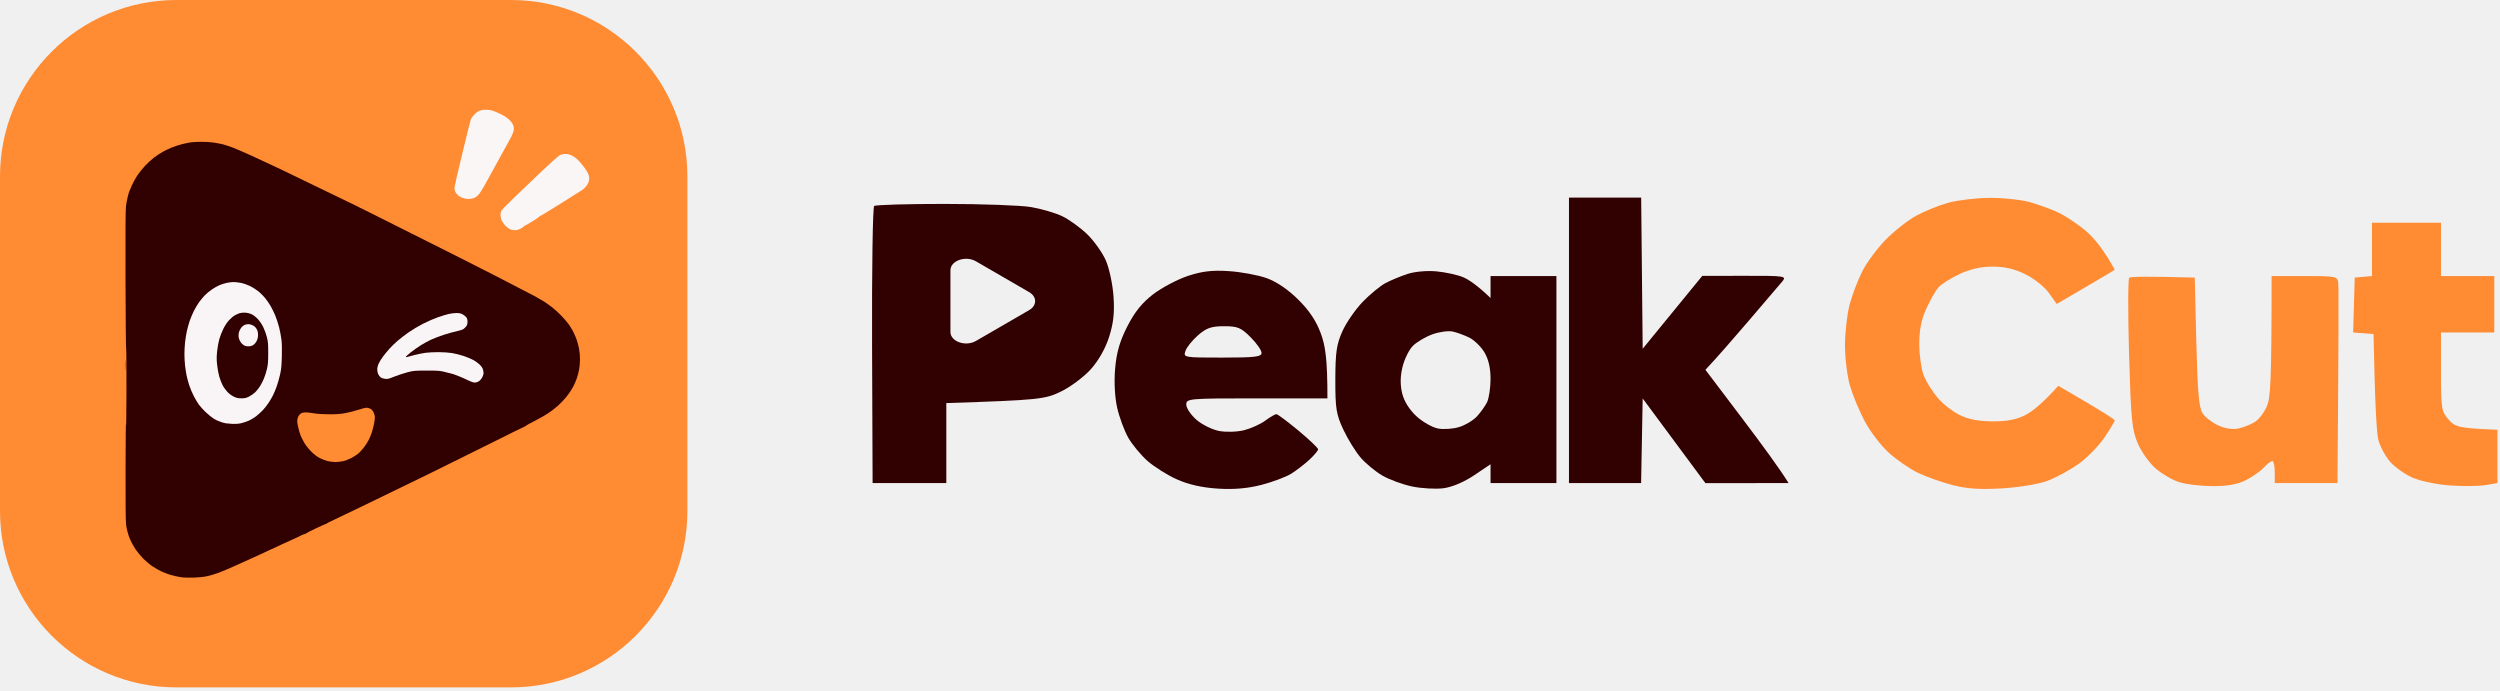
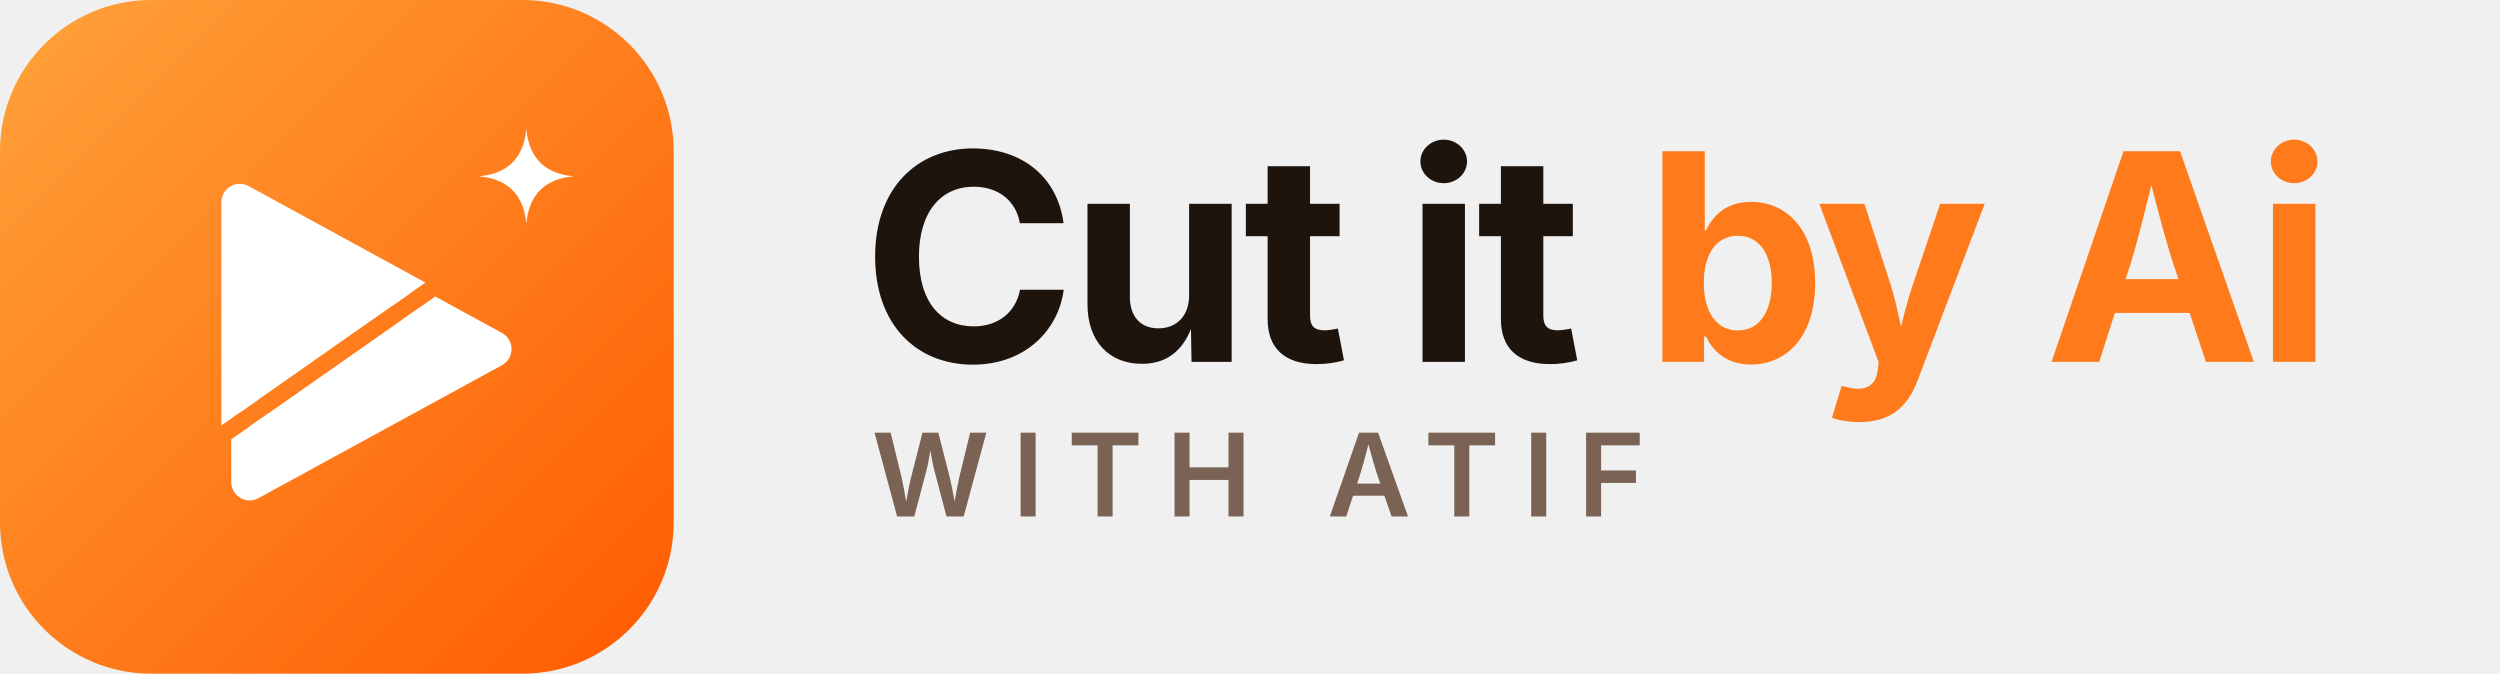
- <svg xmlns="http://www.w3.org/2000/svg" width="797" height="220" viewBox="0 0 797 220" fill="none">
-   <path d="M378.686 87.97C383.186 86.48 386.436 86.09 391.686 86.43C395.536 86.67 400.936 87.67 403.686 88.63C406.886 89.76 410.536 92.211 413.806 95.44C417.346 98.93 419.596 102.28 421.056 106.25C422.526 110.22 423.186 114.32 423.186 127H400.686C378.857 127 378.186 127.06 378.186 129C378.186 130.1 379.646 132.27 381.436 133.83C383.226 135.38 386.486 136.99 388.686 137.4C390.906 137.82 394.466 137.7 396.686 137.13C398.886 136.57 401.926 135.18 403.436 134.05C404.945 132.921 406.525 132.021 406.936 132.04C407.347 132.061 410.507 134.421 413.966 137.29C417.416 140.16 420.226 142.84 420.216 143.25C420.196 143.66 418.946 145.15 417.436 146.55C415.926 147.95 413.336 149.95 411.686 150.99C410.035 152.03 405.755 153.64 402.186 154.57C397.716 155.72 393.345 156.099 388.186 155.77C383.206 155.449 378.836 154.46 375.186 152.82C372.156 151.47 367.946 148.81 365.806 146.93C363.676 145.04 360.916 141.7 359.666 139.5C358.426 137.3 356.847 133.03 356.157 130C355.397 126.66 355.136 121.75 355.506 117.5C355.936 112.39 356.996 108.75 359.396 104.04C361.726 99.46 364.146 96.46 367.686 93.769C370.436 91.68 375.386 89.07 378.686 87.97ZM390.226 104C386.206 104 384.636 104.54 381.976 106.84C380.166 108.41 378.346 110.66 377.936 111.84C377.196 113.98 377.317 114 389.686 114C400.125 114 402.186 113.75 402.186 112.5C402.186 111.68 400.616 109.43 398.686 107.5C395.626 104.44 394.566 104 390.226 104Z" fill-rule="evenodd" clip-rule="evenodd" fill="#310001" />
-   <path d="M448.686 87.34C450.996 86.58 454.906 86.23 457.936 86.51C460.826 86.78 464.646 87.62 466.436 88.37C468.226 89.12 470.926 90.92 475.186 95V88H496.186V154H475.186V148L469.936 151.53C466.736 153.68 462.926 155.29 460.186 155.65C457.716 155.97 453.216 155.72 450.186 155.09C447.156 154.45 442.886 152.889 440.686 151.6C438.486 150.32 435.377 147.749 433.777 145.89C432.177 144.02 429.697 140.03 428.277 137C425.997 132.16 425.686 130.24 425.706 121C425.726 112.24 426.106 109.67 428.006 105.5C429.256 102.75 432.177 98.55 434.487 96.17C436.796 93.79 440.036 91.13 441.686 90.25C443.336 89.38 446.486 88.07 448.686 87.34ZM463.186 105.71C461.816 105.39 458.885 105.78 456.686 106.57C454.486 107.36 451.676 109.02 450.436 110.25C449.196 111.49 447.706 114.53 447.117 117C446.377 120.07 446.356 122.77 447.036 125.5C447.656 127.98 449.397 130.74 451.617 132.75C453.576 134.54 456.646 136.27 458.436 136.61C460.226 136.95 463.266 136.739 465.186 136.14C467.116 135.55 469.646 134.04 470.816 132.78C471.976 131.53 473.446 129.49 474.066 128.25C474.676 127.01 475.186 123.64 475.186 120.75C475.179 117.25 474.512 114.417 473.186 112.25C472.086 110.46 469.946 108.39 468.436 107.64C466.926 106.89 464.566 106.02 463.186 105.71Z" fill-rule="evenodd" clip-rule="evenodd" fill="#310001" />
-   <path d="M523.686 111.18L542.686 87.95L556.186 87.93C569.055 87.91 569.616 87.99 568.206 89.71C567.386 90.69 562.476 96.45 557.286 102.5C552.107 108.55 546.916 114.49 543.686 117.89L555.266 133.2C561.636 141.61 567.596 149.74 570.186 154L543.686 154.03L523.686 127.03L523.186 154H500.186V63H523.206L523.686 111.18Z" fill="#310001" />
-   <path d="M301.106 65.01C312.975 65.01 325.385 65.46 328.686 66.01C331.986 66.57 336.486 67.89 338.686 68.95C340.886 70.02 344.457 72.6 346.617 74.69C348.776 76.79 351.437 80.53 352.527 83C353.617 85.47 354.727 90.65 354.987 94.5C355.347 99.67 354.976 103.05 353.576 107.43C352.386 111.16 350.196 115 347.686 117.78C345.486 120.21 341.216 123.39 338.186 124.85C333.166 127.269 331.345 127.54 301.686 128.5V154H278.186L278.016 110.17C277.926 86.067 278.226 66.041 278.686 65.67C279.148 65.3 289.238 65 301.106 65.01ZM311.121 83.299C307.84 81.398 303 83.103 303 86.161V105.839C303 108.896 307.84 110.602 311.121 108.701L328.106 98.862C330.631 97.399 330.631 94.601 328.106 93.138L311.121 83.299Z" fill-rule="evenodd" clip-rule="evenodd" fill="#310001" />
-   <path d="M634.186 63.08C638.306 63.05 643.936 63.61 646.686 64.33C649.436 65.05 653.706 66.59 656.186 67.76C658.666 68.93 662.706 71.65 665.186 73.81C667.666 75.97 670.696 79.6 674.186 86L671.936 87.37C670.695 88.131 666.534 90.581 655.686 96.91L653.186 93.39C651.806 91.46 648.436 88.77 645.686 87.43C642.196 85.71 639.026 84.98 635.186 85C631.536 85.01 628.006 85.811 624.686 87.37C621.936 88.66 618.927 90.571 617.996 91.611C617.066 92.651 615.296 95.75 614.066 98.5C612.446 102.09 611.837 105.33 611.867 110C611.897 113.57 612.587 118.07 613.407 120C614.217 121.93 616.187 125.02 617.786 126.89C619.376 128.75 622.486 131.18 624.686 132.28C627.436 133.66 630.716 134.3 635.186 134.33C639.826 134.35 642.826 133.77 645.686 132.31C647.886 131.18 651.146 128.62 656.186 123L665.157 128.25C670.086 131.14 674.146 133.72 674.176 134C674.206 134.28 672.756 136.7 670.956 139.39C669.156 142.08 665.436 145.9 662.686 147.87C659.936 149.84 655.436 152.28 652.686 153.3C649.836 154.35 643.605 155.38 638.186 155.7C631.146 156.11 627.066 155.84 622.436 154.63C618.996 153.73 614.066 151.99 611.476 150.75C608.886 149.51 604.726 146.66 602.226 144.401C599.726 142.151 596.267 137.65 594.536 134.401C592.797 131.161 590.657 126.03 589.777 123C588.887 119.97 588.176 114.13 588.186 110C588.196 105.88 588.876 100.03 589.686 97C590.496 93.97 592.307 89.25 593.697 86.5C595.077 83.75 598.406 79.25 601.086 76.5C603.756 73.75 608.136 70.29 610.816 68.81C613.496 67.33 618.166 65.44 621.186 64.62C624.206 63.8 630.056 63.11 634.186 63.08Z" fill="#FF8B33" />
-   <path d="M734.686 88C744.835 88 745.196 88.08 745.436 90.25C745.576 91.49 745.576 106.341 745.186 154H725.186V150.5C725.186 148.571 724.846 146.991 724.436 146.97C724.025 146.951 722.785 147.901 721.686 149.07C720.586 150.25 717.996 152.061 715.936 153.111C713.346 154.41 710.095 154.991 705.436 154.981C701.726 154.971 696.936 154.411 694.796 153.731C692.646 153.061 689.276 151.11 687.296 149.42C685.306 147.73 682.726 144.13 681.556 141.42C679.666 137.05 679.347 133.86 678.737 112.8C678.367 99.773 678.396 88.844 678.816 88.52C679.237 88.2 684.109 88.06 699.686 88.5L700.186 109C700.576 124.909 701.026 130.009 702.186 131.76C703.006 133 705.256 134.74 707.186 135.62C709.406 136.64 711.786 136.99 713.686 136.58C715.336 136.22 717.696 135.27 718.936 134.46C720.176 133.66 721.866 131.43 722.686 129.5C723.846 126.8 724.186 121.67 724.186 88H734.686Z" fill="#FF8B33" />
-   <path d="M778.186 88H795.186V106H778.186V118.5C778.186 130.3 778.326 131.15 780.606 133.75C782.726 136.16 783.837 136.53 796.186 137V154L792.436 154.64C790.376 154.99 785.305 155.05 781.186 154.77C777.026 154.49 771.686 153.39 769.186 152.31C766.706 151.23 763.446 148.92 761.936 147.17C760.426 145.43 758.756 142.31 758.226 140.25C757.696 138.19 757.136 129.75 756.686 106.5L750.186 106L750.686 88.5L756.186 88V71H778.186V88Z" fill="#FF8B33" />
-   <path d="M162.894 0H56.248C25.183 0 0 25.183 0 56.248V162.894C0 193.959 25.183 219.142 56.248 219.142H162.894C193.959 219.142 219.142 193.959 219.142 162.894V56.248C219.142 25.183 193.959 0 162.894 0Z" fill="#FF8B33" />
-   <path d="M57.863 46.005C58.838 45.756 60.136 45.478 60.751 45.391C61.365 45.301 62.917 45.219 64.197 45.208C65.514 45.195 67.294 45.31 68.295 45.473C69.269 45.629 70.567 45.888 71.182 46.047C71.797 46.205 73.095 46.632 74.069 46.995C75.043 47.356 77.726 48.514 80.03 49.565C82.336 50.614 86.568 52.585 89.437 53.943C92.305 55.302 99.011 58.546 104.339 61.153C109.666 63.759 114.109 65.906 114.211 65.924C114.313 65.945 114.44 66.016 114.49 66.083C114.541 66.152 114.707 66.236 114.856 66.269C115.005 66.305 115.215 66.4 115.321 66.481C115.427 66.562 122.556 70.135 131.162 74.419C139.768 78.705 151.713 84.725 157.706 87.802C163.698 90.876 169.484 93.876 170.559 94.465C171.633 95.055 172.977 95.832 173.539 96.192C174.102 96.552 175.234 97.37 176.054 98.009C176.873 98.648 178.175 99.831 178.947 100.64C179.716 101.447 180.694 102.57 181.117 103.133C181.539 103.696 182.184 104.702 182.549 105.369C182.914 106.036 183.467 107.271 183.778 108.117C184.09 108.963 184.47 110.389 184.624 111.285C184.779 112.181 184.905 113.67 184.905 114.592C184.905 115.515 184.781 116.94 184.628 117.76C184.475 118.58 184.134 119.879 183.872 120.648C183.611 121.416 183.043 122.703 182.612 123.508C182.18 124.313 181.241 125.694 180.524 126.574C179.807 127.455 178.55 128.759 177.73 129.473C176.911 130.187 175.486 131.264 174.564 131.865C173.641 132.467 171.714 133.557 170.279 134.284C168.845 135.013 167.629 135.687 167.578 135.784C167.528 135.881 167.422 135.952 167.345 135.944C167.269 135.935 162.448 138.309 156.635 141.219C150.821 144.13 141.915 148.542 136.843 151.024C131.771 153.506 122.802 157.862 116.912 160.706C111.02 163.551 105.758 166.078 105.216 166.322C104.674 166.566 104.234 166.808 104.238 166.858C104.242 166.909 104.141 166.961 104.013 166.972C103.884 166.983 102.398 167.647 100.706 168.444C99.015 169.242 97.59 169.974 97.54 170.069C97.489 170.166 97.363 170.233 97.26 170.218C97.158 170.203 96.655 170.384 96.142 170.621C95.63 170.855 95.168 171.09 95.118 171.142C95.068 171.194 94.941 171.25 94.839 171.267C94.736 171.284 92.557 172.279 89.996 173.479C87.434 174.677 83.871 176.33 82.079 177.15C80.285 177.968 77.143 179.395 75.094 180.319C73.045 181.243 70.573 182.287 69.599 182.639C68.624 182.991 67.075 183.453 66.153 183.664C65.089 183.908 63.522 184.083 61.868 184.143C60.264 184.202 58.651 184.15 57.677 184.008C56.805 183.882 55.382 183.571 54.511 183.317C53.639 183.062 52.298 182.563 51.53 182.205C50.761 181.849 49.462 181.111 48.643 180.567C47.823 180.023 46.493 178.916 45.689 178.109C44.884 177.302 43.749 175.927 43.166 175.057C42.583 174.187 41.827 172.802 41.488 171.983C41.149 171.163 40.849 170.324 40.823 170.119C40.797 169.914 40.691 169.536 40.588 169.281C40.484 169.024 40.307 168.101 40.195 167.231C40.058 166.162 40.004 160.206 40.033 148.877C40.056 139.654 40.119 133.574 40.175 135.368C40.229 137.161 40.292 132.445 40.315 124.887C40.335 117.33 40.29 111.145 40.214 111.145C40.138 111.145 40.048 101.272 40.015 89.205C39.974 73.655 40.017 66.802 40.166 65.68C40.281 64.808 40.507 63.593 40.665 62.978C40.823 62.364 40.974 61.777 40.998 61.674C41.023 61.572 41.108 61.32 41.186 61.115C41.267 60.91 41.637 60.029 42.012 59.159C42.384 58.287 43.163 56.861 43.74 55.991C44.318 55.119 45.448 53.703 46.251 52.844C47.054 51.985 48.339 50.807 49.109 50.228C49.876 49.648 51.092 48.847 51.809 48.445C52.527 48.042 53.784 47.431 54.604 47.088C55.423 46.743 56.889 46.257 57.863 46.005ZM40.119 117.76C40.084 118.477 40.056 117.85 40.056 116.363C40.056 114.876 40.084 114.291 40.119 115.058C40.154 115.828 40.154 117.043 40.119 117.76Z" fill-rule="evenodd" clip-rule="evenodd" fill="#310001" />
-   <path d="M152.397 35.536C152.704 35.376 153.207 35.18 153.515 35.098C153.822 35.016 154.66 34.979 155.377 35.012C156.372 35.059 157.058 35.234 158.265 35.752C159.134 36.125 160.297 36.702 160.846 37.034C161.396 37.366 162.174 37.973 162.579 38.383C162.985 38.793 163.445 39.464 163.603 39.874C163.793 40.364 163.855 40.906 163.784 41.458C163.722 41.918 163.367 42.883 162.99 43.6C162.614 44.318 160.867 47.504 159.108 50.681C157.348 53.858 155.292 57.588 154.539 58.973C153.76 60.402 152.842 61.812 152.41 62.241C151.898 62.752 151.365 63.066 150.767 63.219C150.281 63.344 149.61 63.445 149.277 63.447C148.943 63.448 148.232 63.322 147.694 63.167C147.155 63.012 146.408 62.614 146.034 62.28C145.659 61.947 145.24 61.403 145.103 61.069C144.965 60.735 144.853 60.232 144.855 59.951C144.855 59.67 145.989 54.743 147.373 49.004C148.757 43.265 149.99 38.318 150.113 38.01C150.236 37.703 150.674 37.086 151.087 36.639C151.501 36.192 152.09 35.694 152.397 35.536Z" fill="#FBF7F8" fill-opacity="0.99" />
-   <path d="M172.887 54.428C175.551 51.898 178.065 49.662 178.475 49.462C178.935 49.237 179.613 49.095 180.245 49.093C181.005 49.092 181.558 49.231 182.387 49.636C183.138 50.001 183.896 50.599 184.697 51.456C185.351 52.157 186.295 53.358 186.794 54.128C187.399 55.06 187.739 55.805 187.815 56.364C187.876 56.826 187.835 57.495 187.724 57.855C187.614 58.214 187.278 58.842 186.98 59.252C186.681 59.662 186.112 60.221 185.716 60.493C185.319 60.765 182.165 62.755 178.708 64.918C175.251 67.08 172.337 68.848 172.235 68.848C172.133 68.848 172.028 68.921 172.002 69.01C171.976 69.1 170.929 69.812 169.674 70.594C168.418 71.377 167.308 72.016 167.206 72.016C167.103 72.016 167.021 72.079 167.025 72.156C167.029 72.232 166.589 72.54 166.047 72.84C165.334 73.233 164.808 73.384 164.132 73.385C163.551 73.387 162.921 73.246 162.456 73.005C162.046 72.793 161.381 72.254 160.977 71.805C160.574 71.358 160.094 70.656 159.911 70.246C159.727 69.836 159.576 69.081 159.574 68.569C159.57 67.989 159.699 67.427 159.911 67.078C160.097 66.771 162.005 64.835 164.147 62.774C166.291 60.715 170.223 56.958 172.887 54.428Z" fill="#FBF7F8" fill-opacity="0.99" />
-   <path d="M110.206 131.678C111.385 131.454 113.229 130.981 114.304 130.625C115.379 130.269 116.512 129.974 116.819 129.971C117.126 129.969 117.67 130.112 118.03 130.291C118.458 130.505 118.825 130.904 119.099 131.456C119.328 131.918 119.518 132.589 119.52 132.946C119.524 133.304 119.399 134.269 119.246 135.089C119.093 135.909 118.769 137.167 118.525 137.884C118.283 138.602 117.853 139.651 117.57 140.213C117.288 140.778 116.607 141.846 116.053 142.589C115.502 143.333 114.61 144.285 114.071 144.708C113.533 145.129 112.527 145.759 111.836 146.105C111.145 146.452 110.055 146.86 109.415 147.013C108.774 147.164 107.664 147.288 106.946 147.29C106.229 147.29 105.099 147.156 104.432 146.992C103.765 146.826 102.634 146.388 101.917 146.019C101.055 145.572 100.14 144.872 99.212 143.944C98.443 143.172 97.473 141.956 97.055 141.238C96.64 140.521 96.124 139.515 95.908 139.002C95.694 138.49 95.472 137.862 95.414 137.605C95.358 137.349 95.185 136.636 95.032 136.021C94.878 135.406 94.749 134.588 94.749 134.204C94.747 133.82 94.893 133.196 95.072 132.818C95.25 132.44 95.649 131.979 95.956 131.793C96.286 131.596 96.878 131.458 97.4 131.456C97.886 131.456 99.103 131.596 100.101 131.765C101.284 131.968 102.988 132.076 104.991 132.078C107.371 132.08 108.548 131.989 110.206 131.678Z" fill="#FF8B33" />
-   <path d="M70.064 90.871C70.679 90.623 71.685 90.311 72.3 90.177C72.914 90.043 73.857 89.926 74.395 89.918C74.933 89.911 76.023 90.032 76.817 90.189C77.621 90.349 78.92 90.8 79.751 91.208C80.57 91.612 81.787 92.389 82.451 92.937C83.117 93.483 84.089 94.47 84.61 95.132C85.134 95.791 85.899 96.919 86.315 97.636C86.73 98.353 87.384 99.695 87.766 100.617C88.148 101.54 88.694 103.217 88.977 104.344C89.262 105.471 89.597 107.232 89.724 108.257C89.874 109.481 89.917 111.365 89.848 113.754C89.765 116.674 89.653 117.79 89.28 119.437C89.027 120.564 88.55 122.241 88.222 123.164C87.892 124.086 87.373 125.344 87.064 125.959C86.754 126.573 86.123 127.664 85.659 128.381C85.195 129.098 84.348 130.177 83.774 130.779C83.2 131.381 82.228 132.258 81.613 132.728C80.999 133.198 79.972 133.816 79.331 134.103C78.691 134.388 77.601 134.755 76.91 134.916C76.079 135.109 75.116 135.182 74.069 135.13C73.197 135.085 72.275 135.005 72.02 134.953C71.763 134.899 71.303 134.793 70.996 134.714C70.688 134.636 70.269 134.481 70.064 134.373C69.859 134.263 69.565 134.152 69.412 134.124C69.26 134.094 68.68 133.796 68.129 133.462C67.578 133.127 66.456 132.223 65.638 131.455C64.823 130.686 63.794 129.555 63.357 128.94C62.919 128.325 62.179 127.067 61.714 126.145C61.248 125.223 60.618 123.713 60.317 122.791C60.015 121.869 59.633 120.443 59.469 119.623C59.305 118.803 59.087 117.378 58.985 116.456C58.882 115.533 58.797 113.92 58.797 112.869C58.795 111.818 58.884 110.141 58.994 109.142C59.102 108.143 59.363 106.528 59.573 105.555C59.782 104.581 60.205 103.071 60.508 102.201C60.814 101.331 61.399 99.947 61.807 99.127C62.215 98.307 62.938 97.092 63.411 96.425C63.886 95.758 64.696 94.767 65.214 94.223C65.73 93.677 66.78 92.801 67.55 92.275C68.317 91.75 69.45 91.118 70.064 90.871Z" fill="#FBF7F8" fill-opacity="0.99" />
-   <path d="M139.73 101.093C140.96 100.672 142.51 100.209 143.177 100.068C143.843 99.926 144.89 99.801 145.505 99.792C146.321 99.781 146.846 99.889 147.45 100.196C147.904 100.427 148.45 100.854 148.66 101.143C148.923 101.503 149.044 101.955 149.044 102.574C149.044 103.2 148.925 103.64 148.655 104.005C148.441 104.294 148.021 104.7 147.723 104.909C147.425 105.117 146.427 105.438 145.505 105.624C144.583 105.811 142.739 106.321 141.407 106.761C140.075 107.201 138.272 107.89 137.402 108.296C136.532 108.701 135.064 109.502 134.142 110.076C133.22 110.651 131.775 111.671 130.929 112.345C130.083 113.018 129.392 113.651 129.392 113.754C129.392 113.856 129.539 113.89 129.718 113.828C129.897 113.767 130.966 113.48 132.093 113.191C133.22 112.9 134.856 112.574 135.726 112.463C136.595 112.353 138.441 112.263 139.824 112.263C141.206 112.265 143.134 112.394 144.108 112.552C145.082 112.709 146.759 113.133 147.833 113.493C148.908 113.853 150.333 114.453 151 114.827C151.667 115.2 152.567 115.867 153.002 116.307C153.457 116.767 153.872 117.406 153.979 117.807C154.081 118.19 154.167 118.714 154.167 118.971C154.169 119.226 153.98 119.813 153.749 120.274C153.518 120.734 153.034 121.302 152.676 121.537C152.283 121.794 151.747 121.96 151.326 121.958C150.886 121.954 150.056 121.666 149.091 121.181C148.245 120.758 147.01 120.208 146.343 119.962C145.676 119.718 145.008 119.463 144.853 119.4C144.698 119.335 144.531 119.271 144.48 119.258C144.43 119.243 143.424 118.986 142.245 118.686C140.191 118.162 139.935 118.14 136.005 118.146C131.989 118.151 131.862 118.162 129.672 118.749C128.442 119.079 126.598 119.692 125.574 120.113C123.981 120.767 123.577 120.862 122.78 120.777C122.267 120.723 121.64 120.518 121.383 120.324C121.127 120.128 120.77 119.681 120.591 119.331C120.412 118.979 120.265 118.293 120.265 117.807C120.265 117.276 120.442 116.53 120.705 115.943C120.947 115.405 121.546 114.421 122.038 113.754C122.53 113.087 123.456 111.956 124.095 111.238C124.734 110.521 125.943 109.347 126.779 108.63C127.617 107.912 129.199 106.696 130.294 105.928C131.389 105.158 133.457 103.929 134.889 103.194C136.324 102.46 138.501 101.514 139.73 101.093Z" fill="#FBF7F8" fill-opacity="0.99" />
-   <path d="M76.398 99.835C76.828 99.697 77.616 99.632 78.26 99.68C78.916 99.73 79.763 99.954 80.309 100.221C80.831 100.476 81.682 101.156 82.241 101.766C82.824 102.401 83.539 103.474 83.956 104.344C84.35 105.164 84.861 106.589 85.092 107.512C85.45 108.945 85.512 109.677 85.508 112.543C85.507 115.271 85.433 116.21 85.117 117.573C84.905 118.496 84.471 119.88 84.156 120.648C83.839 121.417 83.26 122.549 82.867 123.164C82.474 123.778 81.781 124.642 81.325 125.083C80.868 125.523 79.992 126.132 79.378 126.438C78.456 126.894 78.033 126.991 76.957 126.987C75.913 126.984 75.429 126.877 74.535 126.45C73.855 126.126 73.046 125.526 72.469 124.913C71.945 124.361 71.254 123.385 70.932 122.744C70.608 122.103 70.143 120.889 69.899 120.043C69.653 119.197 69.349 117.542 69.221 116.363C69.036 114.66 69.036 113.761 69.219 111.983C69.345 110.754 69.651 109.034 69.899 108.164C70.146 107.294 70.716 105.825 71.163 104.903C71.657 103.888 72.374 102.794 72.977 102.13C73.527 101.529 74.352 100.821 74.814 100.556C75.276 100.291 75.988 99.967 76.398 99.835ZM79.192 103.329C78.885 103.332 78.35 103.442 78.005 103.577C77.66 103.711 77.135 104.147 76.839 104.547C76.543 104.948 76.222 105.652 76.127 106.114C76.031 106.576 76.016 107.247 76.092 107.605C76.169 107.963 76.4 108.551 76.604 108.909C76.809 109.267 77.266 109.753 77.62 109.986C78.076 110.288 78.529 110.409 79.192 110.406C79.853 110.404 80.313 110.275 80.775 109.966C81.144 109.72 81.61 109.153 81.846 108.661C82.135 108.063 82.263 107.456 82.262 106.72C82.258 105.922 82.139 105.445 81.796 104.856C81.483 104.321 81.077 103.945 80.542 103.694C80.107 103.491 79.499 103.327 79.192 103.329Z" fill-rule="evenodd" clip-rule="evenodd" fill="#310001" />
+ <svg xmlns="http://www.w3.org/2000/svg" viewBox="0 0 3800 1024" width="3800" height="1024" role="img" aria-label="Cut it by Ai">
+   <defs>
+     <linearGradient id="bg-light" x1="0" y1="0" x2="1" y2="1">
+       <stop offset="0" stop-color="#FFA23A" />
+       <stop offset="1" stop-color="#FF5A00" />
+     </linearGradient>
+     <clipPath id="top-light">
+       <polygon points="-688.7,1380.4 1768.7,-340.4 908.4,-1569.1 -1549.1,151.6" />
+     </clipPath>
+     <clipPath id="bot-light">
+       <polygon points="-688.7,1380.4 1768.7,-340.4 2629.1,888.4 171.6,2609.1" />
+     </clipPath>
+   </defs>
+   <g transform="translate(0, 0)">
+     <rect width="1024" height="1024" rx="230" fill="url(#bg-light)" />
+     <g transform="translate(-7.5,-10.6)">
+       <g clip-path="url(#top-light)">
+         <path d="M372,318 L372,722 L742,520 Z" fill="#fff" stroke="#fff" stroke-width="56" stroke-linejoin="round" />
+       </g>
+     </g>
+     <g transform="translate(7.5,10.6)">
+       <g clip-path="url(#bot-light)">
+         <path d="M372,318 L372,722 L742,520 Z" fill="#fff" stroke="#fff" stroke-width="56" stroke-linejoin="round" />
+       </g>
+     </g>
+     <path d="M800,196 Q806,262 872,268 Q806,274 800,340 Q794,274 728,268 Q794,262 800,196 Z" fill="#fff" />
+   </g>
+   <text x="1310" y="550" font-family="Inter, -apple-system, system-ui, sans-serif" font-weight="700" font-size="440" letter-spacing="-10" textLength="2150" lengthAdjust="spacingAndGlyphs" fill="#1E140E">Cut it <tspan fill="#FF7A1A">by Ai</tspan>
+   </text>
+   <text x="1325" y="785" font-family="Inter, -apple-system, system-ui, sans-serif" font-weight="600" font-size="175" letter-spacing="35" textLength="1650" lengthAdjust="spacingAndGlyphs" fill="#7A6354">WITH ATIF</text>
</svg>
